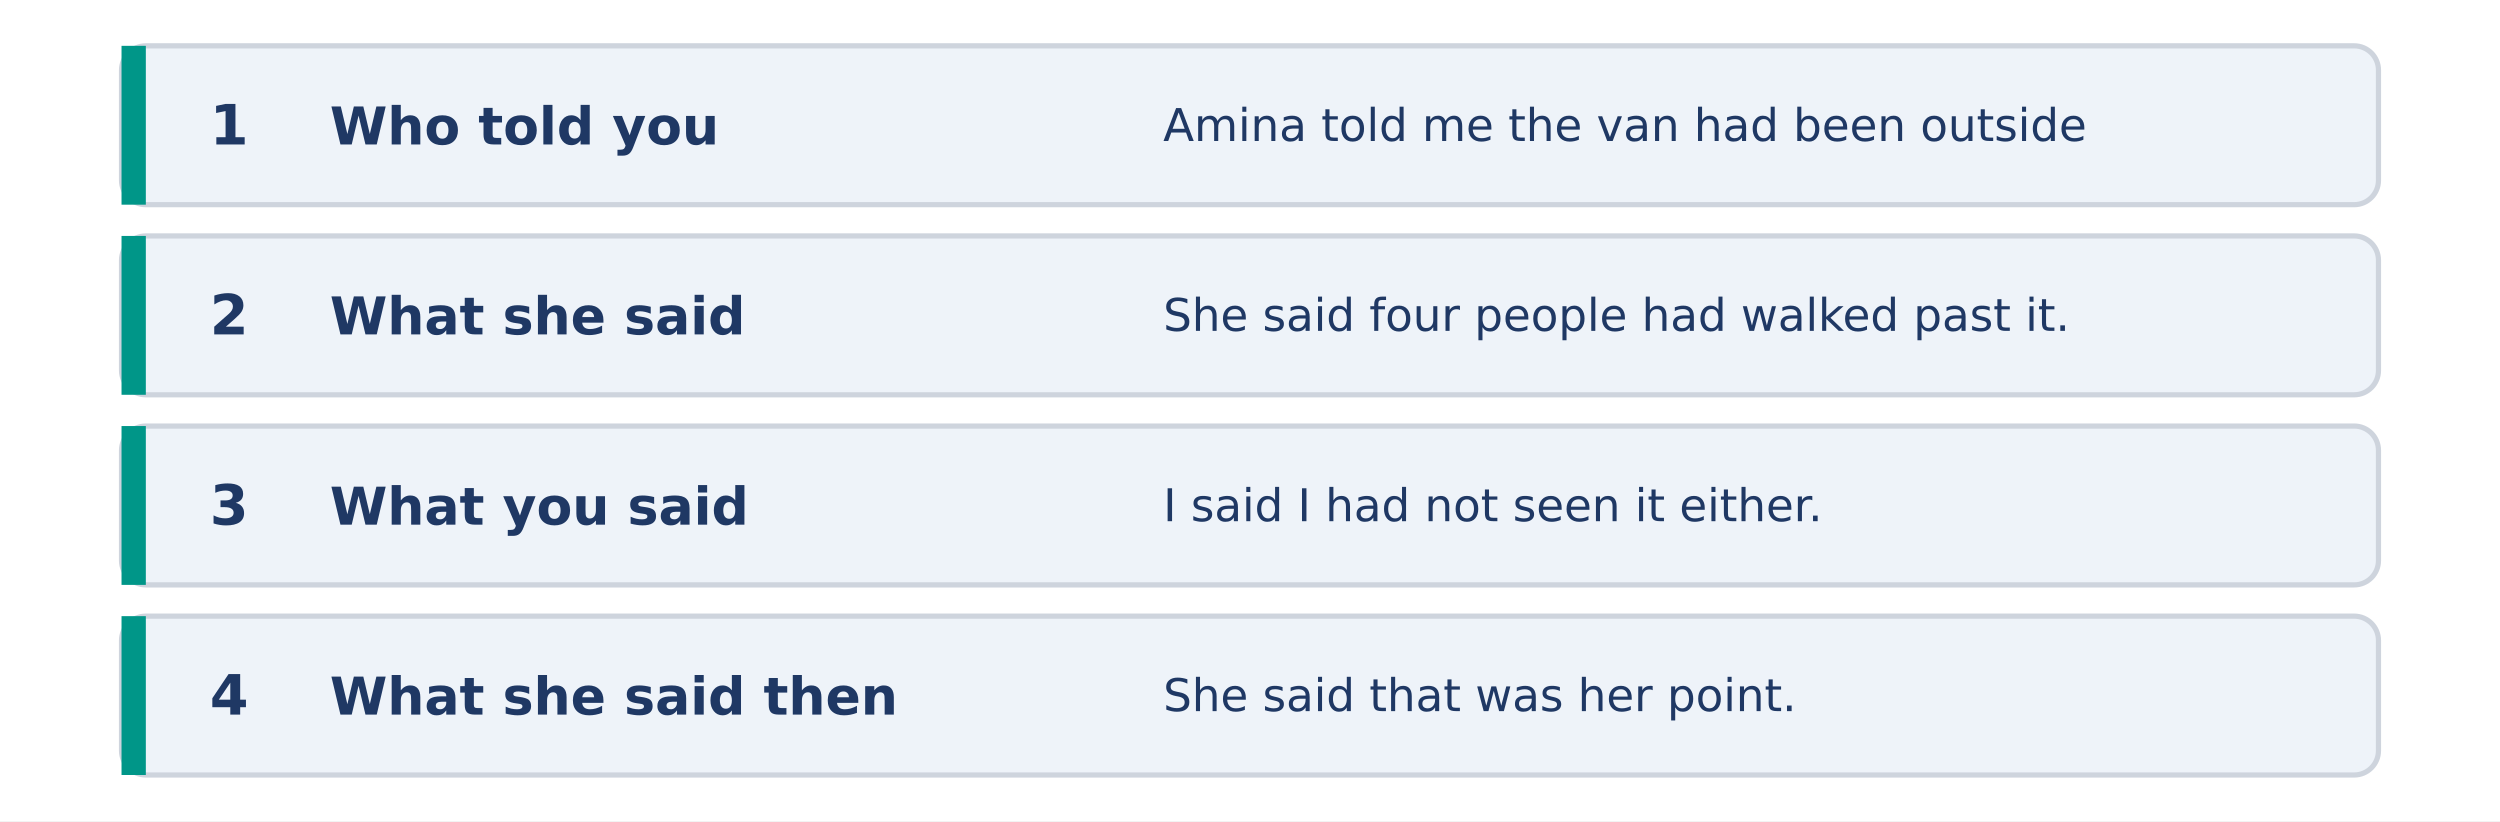
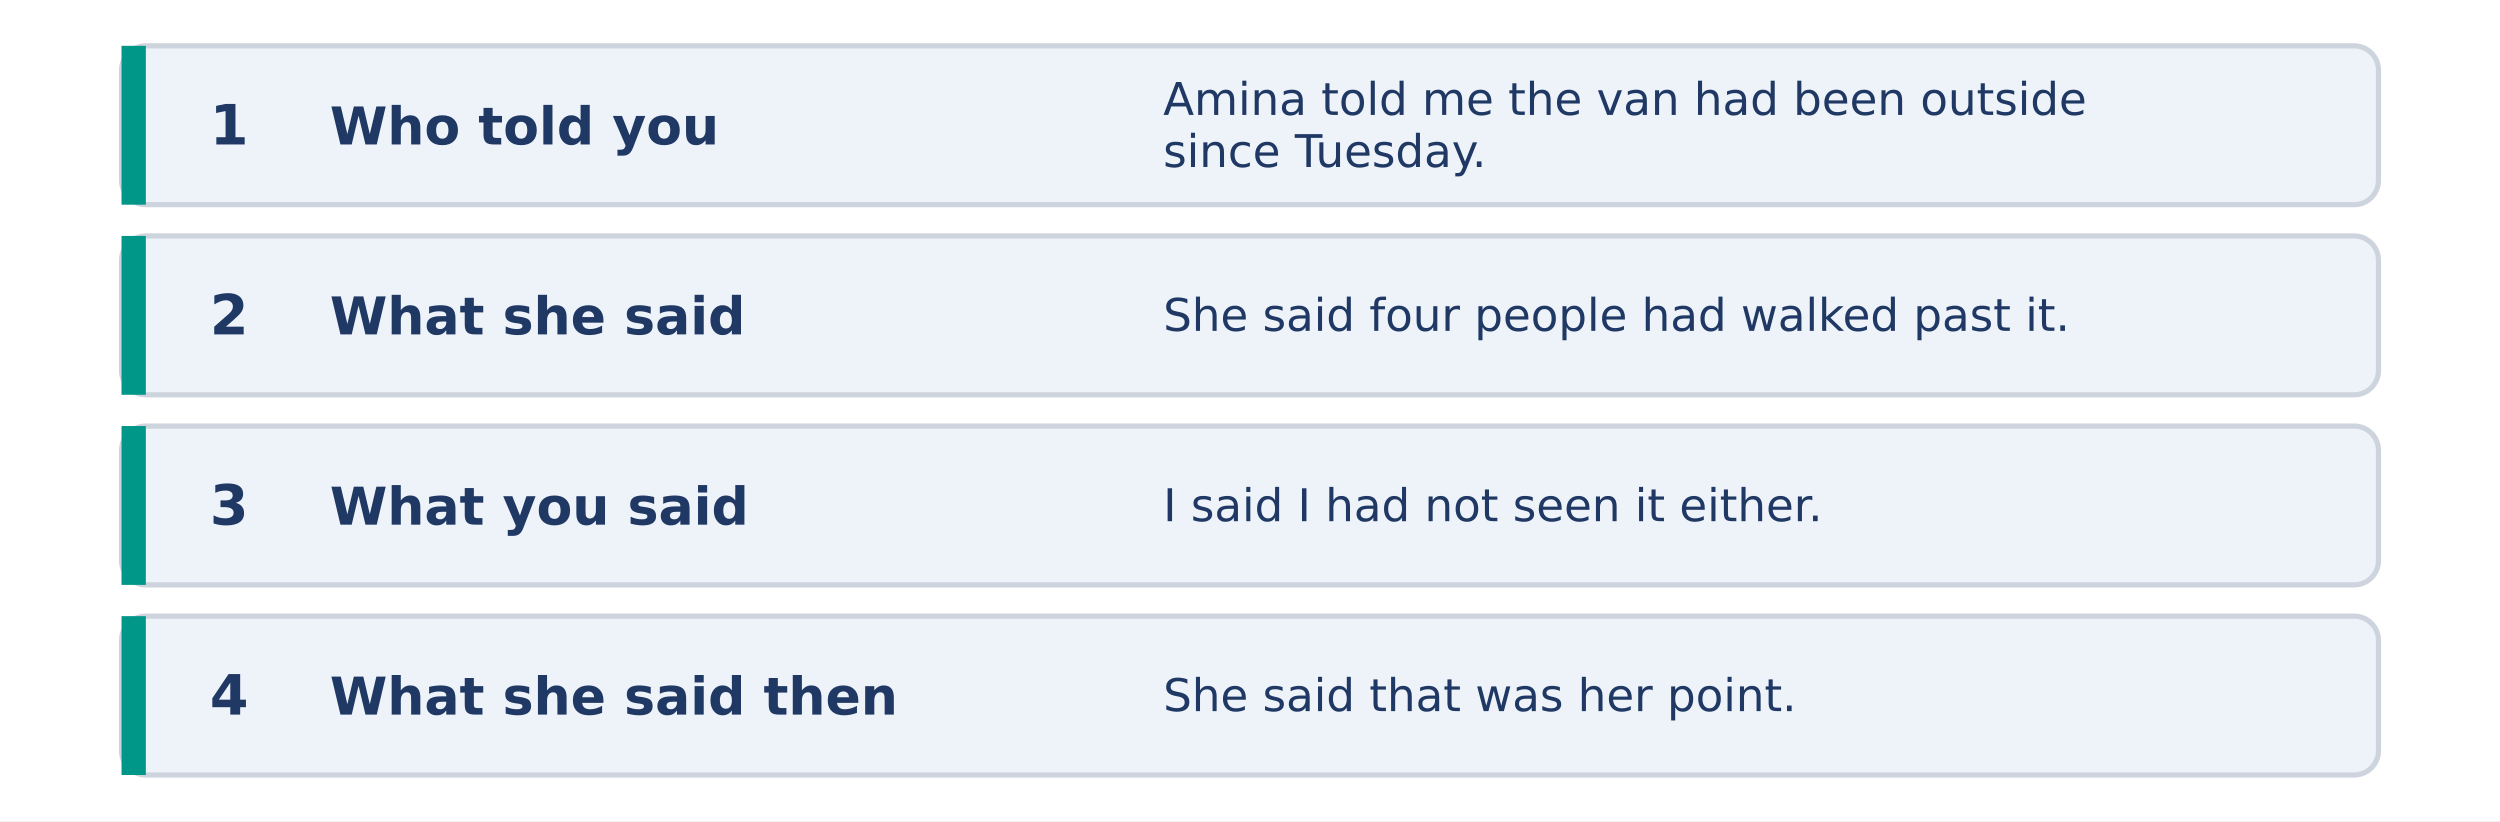
<svg xmlns="http://www.w3.org/2000/svg" width="1440" height="473" viewBox="0 0 1440 473">
  <rect width="1440" height="473" fill="#FFFFFF" />
  <rect x="70.0" y="26.4" width="1300.0" height="91.5" rx="14" fill="#EEF3F9" stroke="#CED4DD" stroke-width="3" />
  <rect x="70.0" y="26.4" width="14.0" height="91.5" rx="0" fill="#009688" stroke="none" stroke-width="0" />
  <text x="132.0" y="83.2" font-family="DejaVu Sans" font-size="32" font-weight="bold" fill="#1F3864" text-anchor="middle">1</text>
  <text x="190.0" y="83.2" font-family="DejaVu Sans" font-size="30" font-weight="bold" fill="#1F3864" text-anchor="start">Who told you</text>
-   <text x="670.0" y="81.2" font-family="DejaVu Sans" font-size="26" font-weight="normal" fill="#1F3864" text-anchor="start">Amina told me the van had been outside</text>
+   <text x="670.0" y="66.2" font-family="DejaVu Sans" font-size="26" font-weight="normal" fill="#1F3864" text-anchor="start">Amina told me the van had been outside</text>
+   <text x="670.0" y="96.2" font-family="DejaVu Sans" font-size="26" font-weight="normal" fill="#1F3864" text-anchor="start">since Tuesday.</text>
  <rect x="70.0" y="135.9" width="1300.0" height="91.5" rx="14" fill="#EEF3F9" stroke="#CED4DD" stroke-width="3" />
  <rect x="70.0" y="135.9" width="14.0" height="91.5" rx="0" fill="#009688" stroke="none" stroke-width="0" />
  <text x="132.0" y="192.6" font-family="DejaVu Sans" font-size="32" font-weight="bold" fill="#1F3864" text-anchor="middle">2</text>
  <text x="190.0" y="192.6" font-family="DejaVu Sans" font-size="30" font-weight="bold" fill="#1F3864" text-anchor="start">What she said</text>
  <text x="670.0" y="190.6" font-family="DejaVu Sans" font-size="26" font-weight="normal" fill="#1F3864" text-anchor="start">She said four people had walked past it.</text>
  <rect x="70.0" y="245.4" width="1300.0" height="91.5" rx="14" fill="#EEF3F9" stroke="#CED4DD" stroke-width="3" />
  <rect x="70.0" y="245.4" width="14.0" height="91.5" rx="0" fill="#009688" stroke="none" stroke-width="0" />
  <text x="132.0" y="302.2" font-family="DejaVu Sans" font-size="32" font-weight="bold" fill="#1F3864" text-anchor="middle">3</text>
  <text x="190.0" y="302.2" font-family="DejaVu Sans" font-size="30" font-weight="bold" fill="#1F3864" text-anchor="start">What you said</text>
  <text x="670.0" y="300.2" font-family="DejaVu Sans" font-size="26" font-weight="normal" fill="#1F3864" text-anchor="start">I said I had not seen it either.</text>
  <rect x="70.0" y="354.9" width="1300.0" height="91.5" rx="14" fill="#EEF3F9" stroke="#CED4DD" stroke-width="3" />
  <rect x="70.0" y="354.9" width="14.0" height="91.5" rx="0" fill="#009688" stroke="none" stroke-width="0" />
  <text x="132.0" y="411.6" font-family="DejaVu Sans" font-size="32" font-weight="bold" fill="#1F3864" text-anchor="middle">4</text>
  <text x="190.0" y="411.6" font-family="DejaVu Sans" font-size="30" font-weight="bold" fill="#1F3864" text-anchor="start">What she said then</text>
  <text x="670.0" y="409.6" font-family="DejaVu Sans" font-size="26" font-weight="normal" fill="#1F3864" text-anchor="start">She said that was her point.</text>
</svg>
